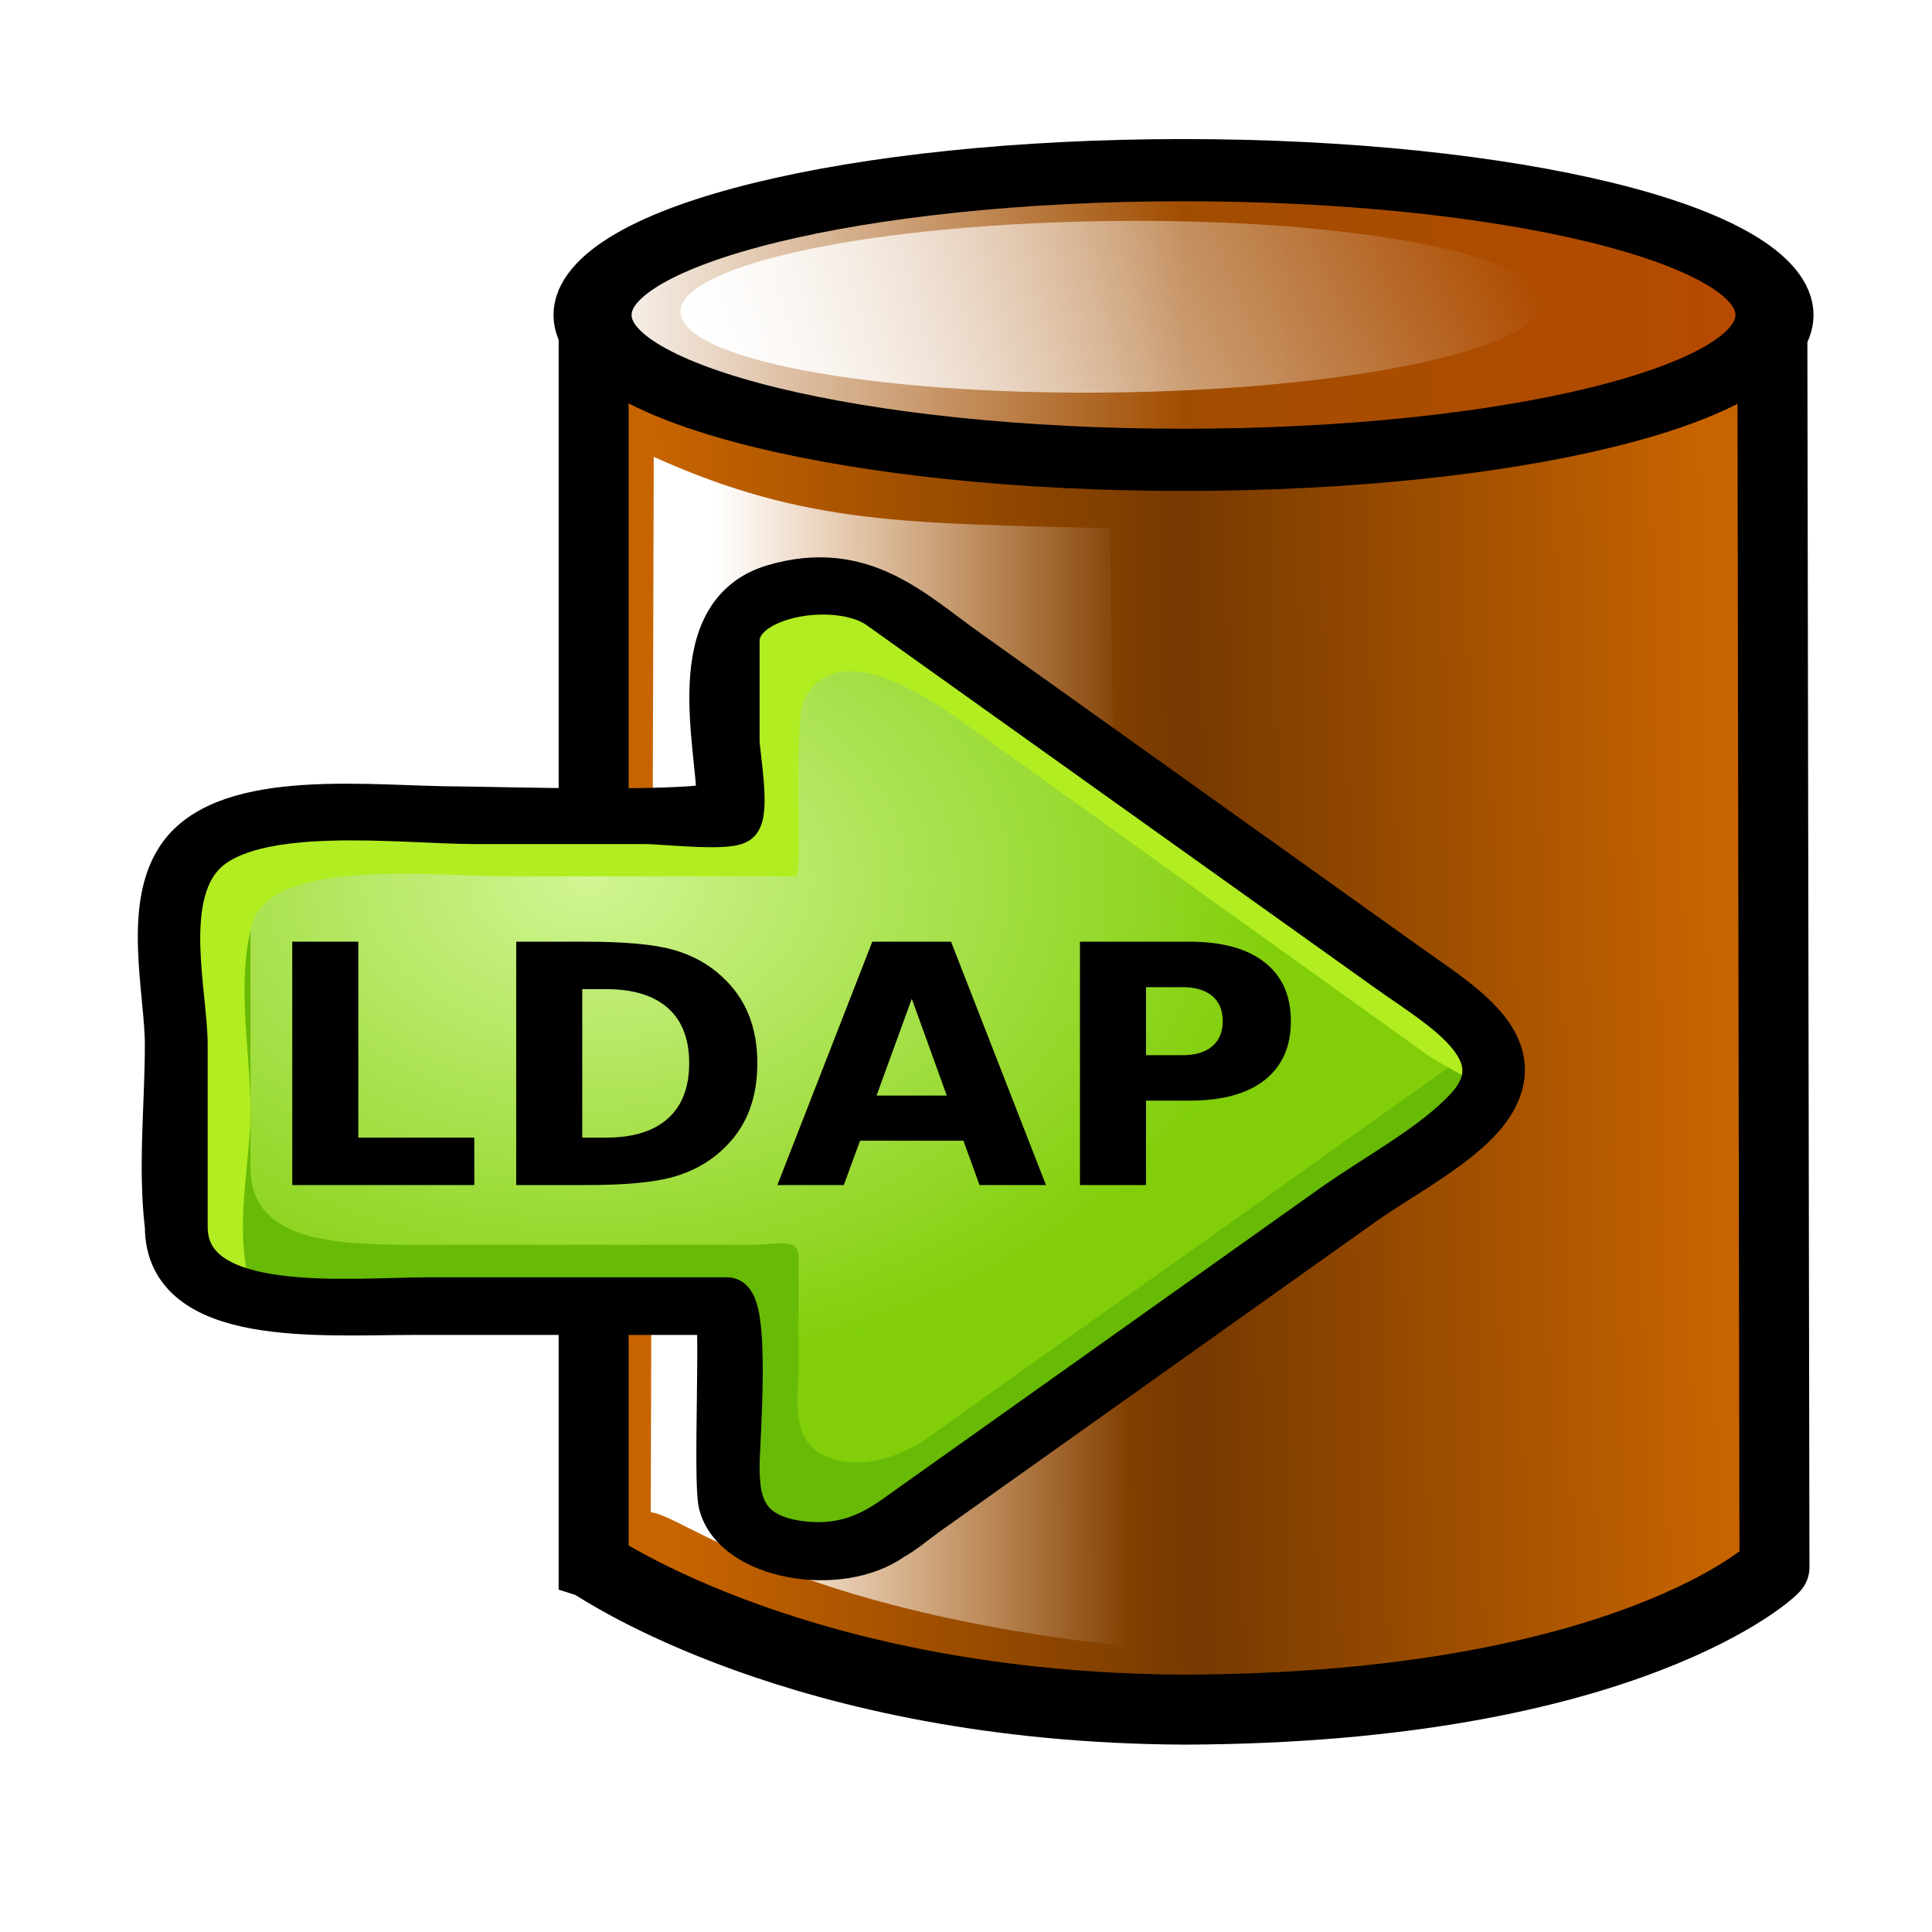
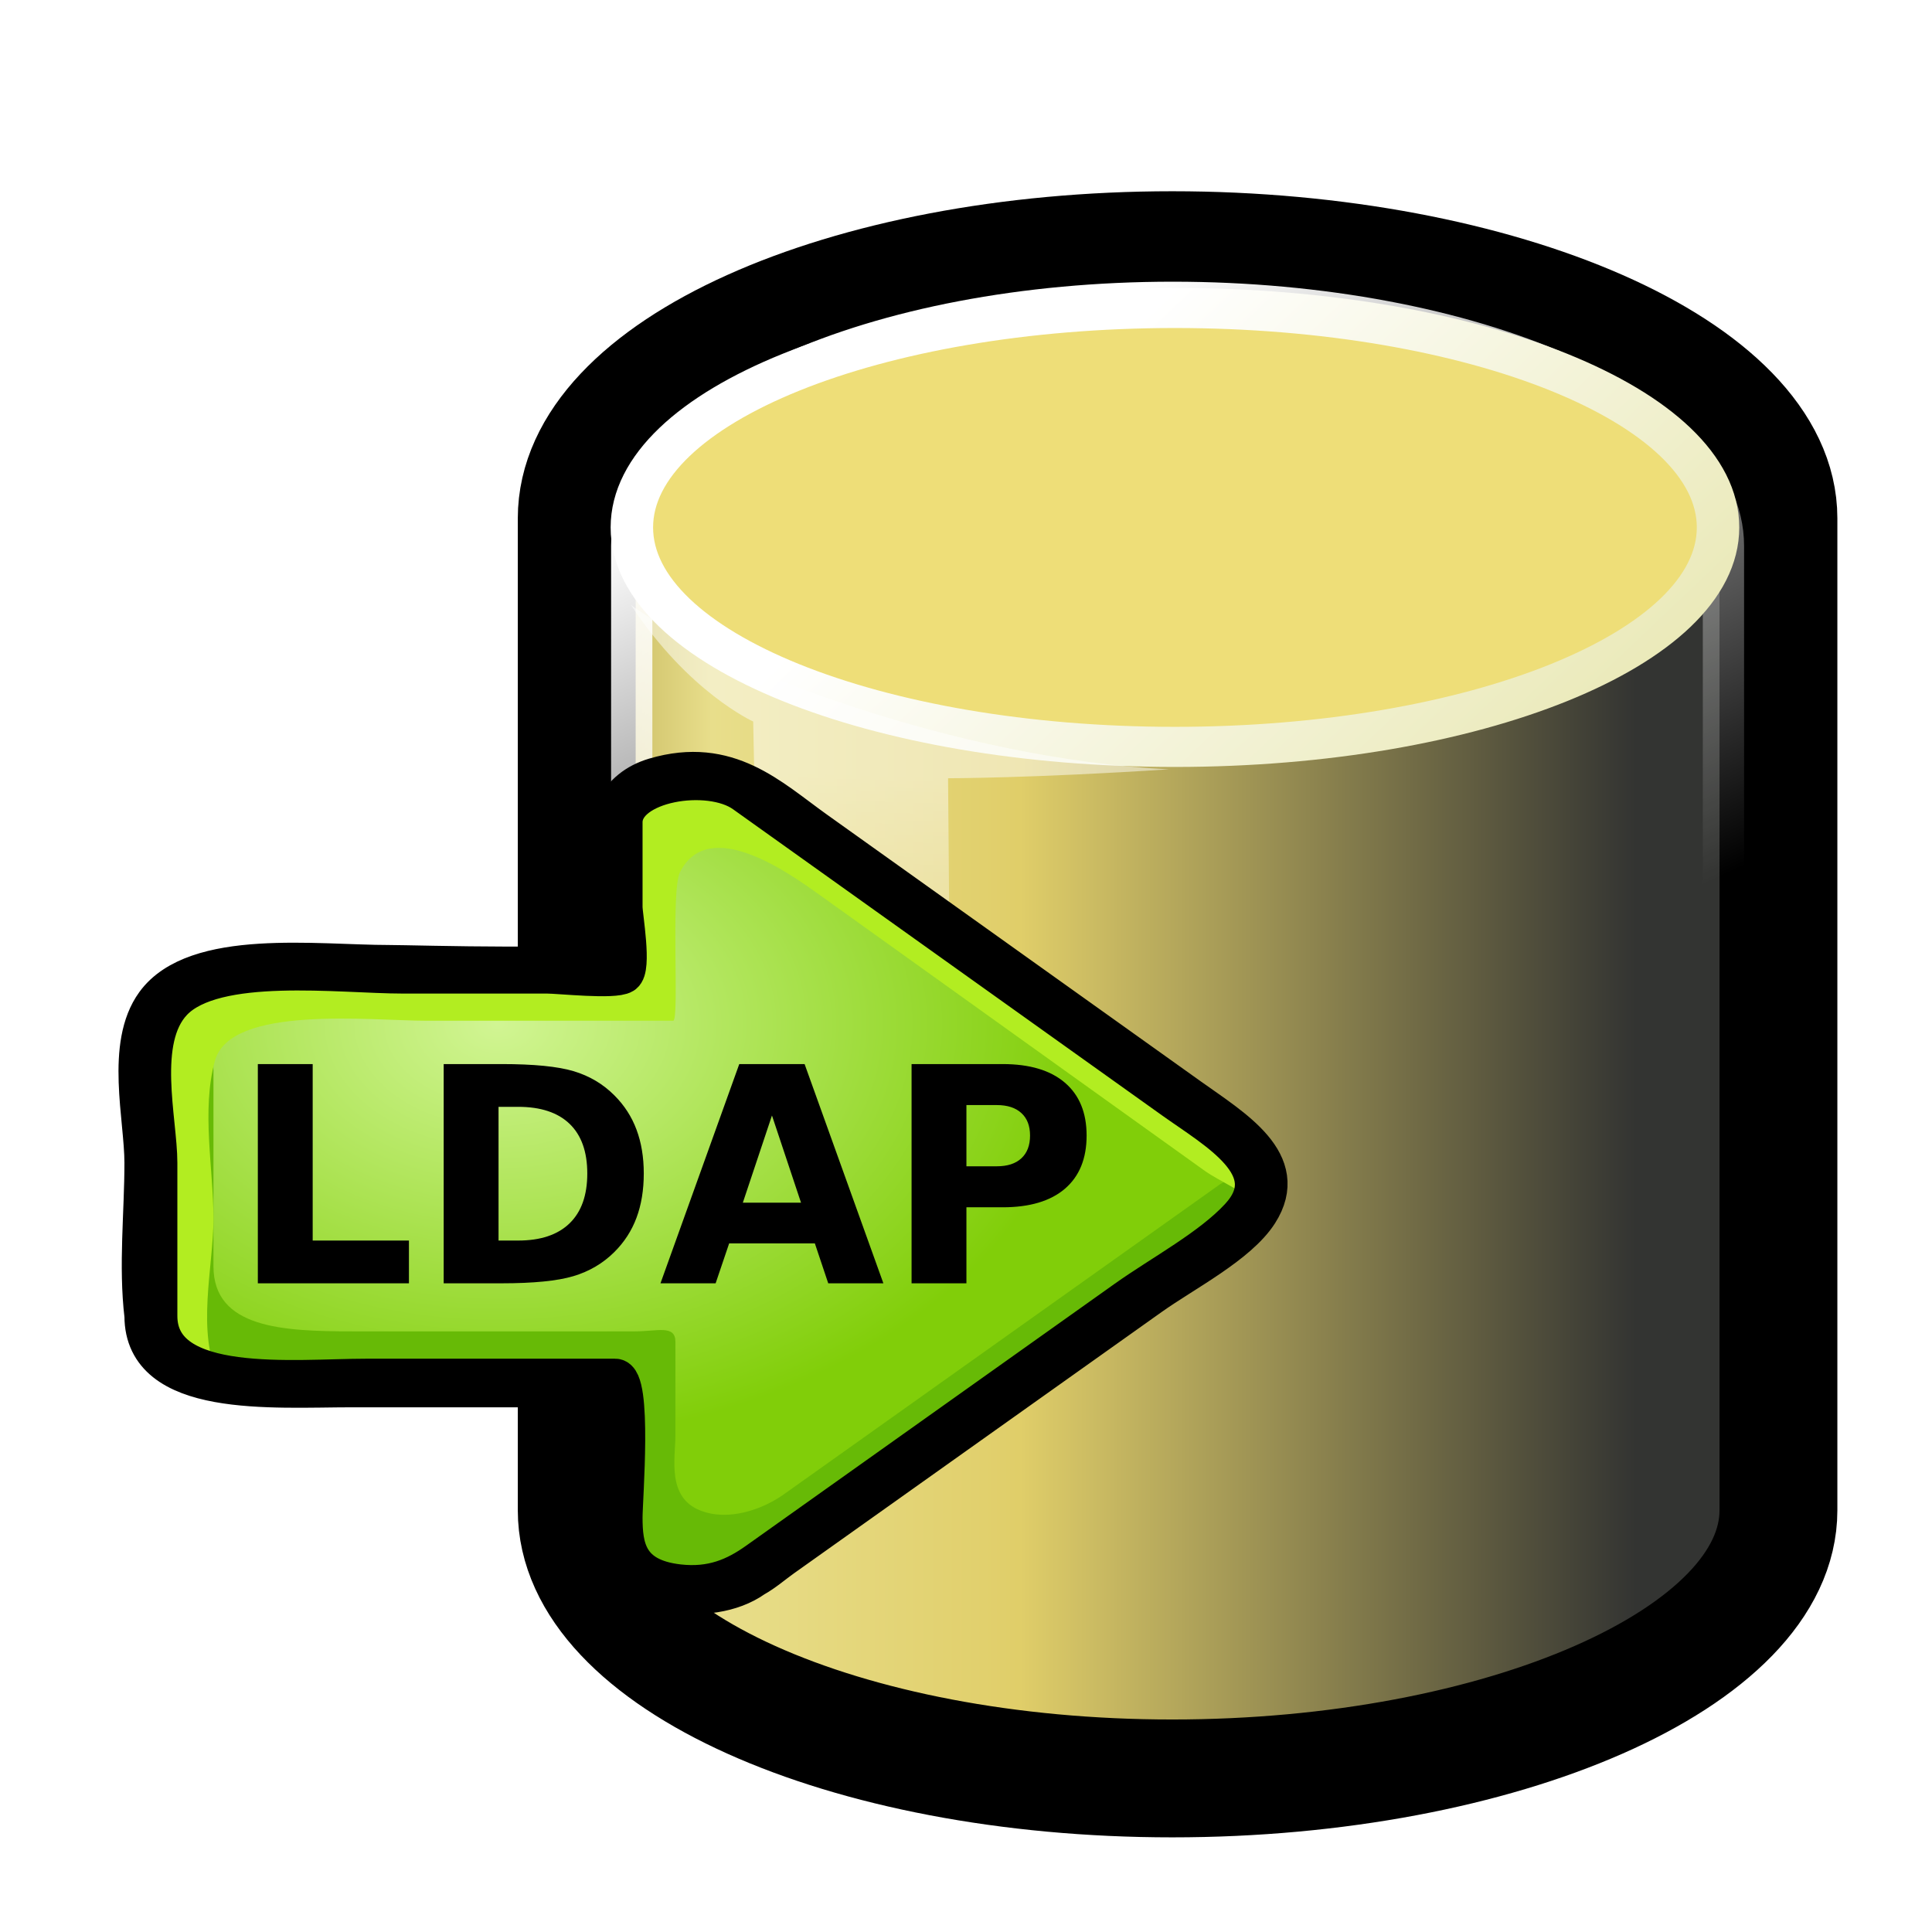
<svg xmlns="http://www.w3.org/2000/svg" xmlns:xlink="http://www.w3.org/1999/xlink" width="400" height="400" id="svg2" version="1.0">
  <defs id="defs4">
+     <linearGradient y2="18.66" x2="22.096" y1="15.407" x1="18.113" gradientUnits="userSpaceOnUse" id="aigrd13">
+       <stop id="stop13090" style="stop-color:#f5ff4a;stop-opacity:1;" offset="0" />
+       <stop id="stop13092" style="stop-color:#b6c01a;stop-opacity:1;" offset="1" />
+     </linearGradient>
+     <linearGradient y2="18.917" x2="21.569" y1="16.734" x1="16.9" gradientUnits="userSpaceOnUse" id="aigrd12">
+       <stop id="stop13083" style="stop-color:#E8F066" offset="0" />
+       <stop id="stop13085" style="stop-color:#777A34" offset="1" />
+     </linearGradient>
+     <linearGradient y2="17.34" x2="23.265" y1="14.136" x1="19.654" gradientUnits="userSpaceOnUse" id="aigrd11">
+       <stop id="stop13076" style="stop-color:#3fa6cc;stop-opacity:1;" offset="0" />
+       <stop id="stop13078" style="stop-color:#0092ab;stop-opacity:1;" offset="1" />
+     </linearGradient>
+     <linearGradient y2="17.762" x2="23.486" y1="16.037" x1="20.353" gradientUnits="userSpaceOnUse" id="aigrd10">
+       <stop id="stop13069" style="stop-color:#2C7894" offset="0" />
+       <stop id="stop13071" style="stop-color:#0E3D47" offset="1" />
+     </linearGradient>
+     <linearGradient y2="18.017" x2="22.076" y1="14.652" x1="19.734" gradientUnits="userSpaceOnUse" id="aigrd9">
+       <stop id="stop13062" style="stop-color:#ea3c11;stop-opacity:1;" offset="0" />
+       <stop id="stop13064" style="stop-color:#803926" offset="1" />
+     </linearGradient>
+     <linearGradient y2="18.537" x2="22.206" y1="15.31" x1="19.96" gradientUnits="userSpaceOnUse" id="aigrd8">
+       <stop id="stop13055" style="stop-color:#dd6d52;stop-opacity:1;" offset="0" />
+       <stop id="stop13057" style="stop-color:#803926" offset="1" />
+     </linearGradient>
+     <linearGradient id="linearGradient6924">
+       <stop id="stop6926" offset="0" style="stop-color:#ffffff;stop-opacity:1;" />
+       <stop id="stop6928" offset="1" style="stop-color:#ffffff;stop-opacity:0;" />
+     </linearGradient>
+     <linearGradient xlink:href="#linearGradient6924" id="linearGradient3577" gradientUnits="userSpaceOnUse" gradientTransform="matrix(8.420009,0,0,9.09547,-16.52702,44.63322)" x1="16.071" y1="19.5" x2="15.786" y2="30" />
+     <linearGradient id="linearGradient6932">
+       <stop style="stop-color:#ffffff;stop-opacity:1;" offset="0" id="stop6934" />
+       <stop style="stop-color:#e7e6ae;stop-opacity:1;" offset="1" id="stop6936" />
+     </linearGradient>
+     <linearGradient xlink:href="#linearGradient6932" id="linearGradient3575" gradientUnits="userSpaceOnUse" x1="24" y1="8.048" x2="36.076" y2="20.095" />
+     <linearGradient id="linearGradient4176">
+       <stop id="stop4178" offset="0" style="stop-color:#ffffff;stop-opacity:1;" />
+       <stop id="stop4180" offset="1" style="stop-color:#ffffff;stop-opacity:0;" />
+     </linearGradient>
+     <linearGradient xlink:href="#linearGradient4176" id="linearGradient3573" gradientUnits="userSpaceOnUse" gradientTransform="matrix(8.420009,0,0,9.09547,-15.32418,20.59522)" x1="18.372" y1="15.015" x2="25.646" y2="31.524" />
+     <linearGradient id="linearGradient4134">
+       <stop id="stop4136" offset="0" style="stop-color:#88710c;stop-opacity:1;" />
+       <stop style="stop-color:#e8de8b;stop-opacity:1;" offset="0.25" id="stop4148" />
+       <stop style="stop-color:#e0ce69;stop-opacity:1;" offset="0.5" id="stop4142" />
+       <stop id="stop4138" offset="1" style="stop-color:#333432;stop-opacity:1;" />
+     </linearGradient>
+     <linearGradient xlink:href="#linearGradient4134" id="linearGradient3571" gradientUnits="userSpaceOnUse" gradientTransform="matrix(8.641262,0,0,9.334471,-20.64847,14.20949)" x1="9.303" y1="26.719" x2="38.826" y2="26.719" />
    <linearGradient id="linearGradient13881">
      <stop id="stop13883" offset="0" style="stop-color:#c86400;stop-opacity:1;" />
      <stop style="stop-color:#763900;stop-opacity:1;" offset="0.5" id="stop13885" />
      <stop id="stop13887" offset="1" style="stop-color:#c86400;stop-opacity:1;" />
-     </linearGradient>
-     <linearGradient id="linearGradient13873">
-       <stop style="stop-color:white;stop-opacity:1;" offset="0" id="stop13875" />
-       <stop style="stop-color:white;stop-opacity:0;" offset="1" id="stop13877" />
    </linearGradient>
    <marker orient="auto" refY="0" refX="0" id="Arrow2Lstart" style="overflow:visible">
      <path id="path4920" style="font-size:12px;fill-rule:evenodd;stroke-width:0.625;stroke-linejoin:round" d="M 8.719,4.034 L -2.207,0.016 L 8.719,-4.002 C 6.973,-1.63 6.983,1.616 8.719,4.034 z " transform="matrix(1.1,0,0,1.1,1.1,0)" />
    </marker>
    <linearGradient id="linearGradient2969">
      <stop style="stop-color:#b84a00;stop-opacity:1;" offset="0" id="stop2971" />
      <stop id="stop12101" offset="0.5" style="stop-color:#a14d00;stop-opacity:1;" />
      <stop style="stop-color:white;stop-opacity:1;" offset="1" id="stop2973" />
    </linearGradient>
    <linearGradient gradientTransform="translate(-2.813803,0)" gradientUnits="userSpaceOnUse" y2="607.078" x2="381.77" y1="608.158" x1="204.001" id="linearGradient3198" xlink:href="#linearGradient3169" />
    <linearGradient gradientUnits="userSpaceOnUse" y2="607.078" x2="378.956" y1="608.158" x1="201.187" id="linearGradient3190" xlink:href="#linearGradient3169" />
    <linearGradient gradientTransform="translate(362.9805,113.959)" gradientUnits="userSpaceOnUse" y2="699.923" x2="229.238" y1="558.12" x1="219.433" id="linearGradient3175" xlink:href="#linearGradient3169" />
    <linearGradient id="linearGradient2232">
      <stop id="stop2234" offset="0" style="stop-color:#0030ff;stop-opacity:1;" />
      <stop id="stop2236" offset="1" style="stop-color:#02116f;stop-opacity:1;" />
    </linearGradient>
    <linearGradient id="linearGradient2244">
      <stop style="stop-color:#6fff58;stop-opacity:1;" offset="0" id="stop2246" />
      <stop style="stop-color:#327e29;stop-opacity:1;" offset="1" id="stop2248" />
    </linearGradient>
    <linearGradient id="linearGradient2250">
      <stop id="stop2252" offset="0" style="stop-color:#ff0000;stop-opacity:1;" />
      <stop id="stop2254" offset="1" style="stop-color:#850000;stop-opacity:1;" />
    </linearGradient>
    <linearGradient id="linearGradient3169">
      <stop id="stop3171" offset="0" style="stop-color:#4d93ff;stop-opacity:1;" />
      <stop id="stop3173" offset="1" style="stop-color:#3470ac;stop-opacity:1;" />
    </linearGradient>
    <linearGradient y2="357.373" x2="557.692" y1="251.871" x1="512.316" gradientTransform="translate(-62.60711,270.1251)" gradientUnits="userSpaceOnUse" id="linearGradient2030" xlink:href="#linearGradient2244" />
    <linearGradient y2="432.353" x2="702.091" y1="346.532" x1="528.292" gradientTransform="translate(-47.48293,293.6907)" gradientUnits="userSpaceOnUse" id="linearGradient2028" xlink:href="#linearGradient2250" />
    <linearGradient y2="343.987" x2="551.77" y1="435.436" x1="434.732" gradientTransform="translate(-81.60028,294.7458)" gradientUnits="userSpaceOnUse" id="linearGradient2026" xlink:href="#linearGradient2232" />
    <linearGradient gradientTransform="translate(-81.60028,294.7458)" gradientUnits="userSpaceOnUse" y2="343.987" x2="551.77" y1="435.436" x1="434.732" id="linearGradient2242" xlink:href="#linearGradient2232" />
    <linearGradient gradientTransform="translate(-47.48293,293.6907)" gradientUnits="userSpaceOnUse" y2="432.353" x2="702.091" y1="346.532" x1="528.292" id="linearGradient2240" xlink:href="#linearGradient2250" />
    <linearGradient gradientTransform="translate(-62.60711,270.1251)" gradientUnits="userSpaceOnUse" y2="357.373" x2="557.692" y1="251.871" x1="512.316" id="linearGradient2238" xlink:href="#linearGradient2244" />
    <linearGradient id="linearGradient2017">
      <stop id="stop2019" offset="0" style="stop-color:#0030ff;stop-opacity:1;" />
      <stop id="stop2021" offset="1" style="stop-color:#02116f;stop-opacity:1;" />
    </linearGradient>
    <linearGradient id="linearGradient2011">
      <stop style="stop-color:#6fff58;stop-opacity:1;" offset="0" id="stop2013" />
      <stop style="stop-color:#327e29;stop-opacity:1;" offset="1" id="stop2015" />
    </linearGradient>
    <linearGradient id="linearGradient2005">
      <stop id="stop2007" offset="0" style="stop-color:#ff0000;stop-opacity:1;" />
      <stop id="stop2009" offset="1" style="stop-color:#850000;stop-opacity:1;" />
    </linearGradient>
-     <linearGradient xlink:href="#linearGradient13881" id="linearGradient2975" x1="302.256" y1="444.029" x2="439.599" y2="442.164" gradientUnits="userSpaceOnUse" spreadMethod="pad" gradientTransform="matrix(-1.585632,0,0,-1.323418,834.312,794.4793)" />
    <radialGradient cx="42.786" cy="42.189" gradientUnits="userSpaceOnUse" id="XMLID_2_" r="69.833" gradientTransform="matrix(1.11456,0,0,0.79531,241.7787,436.9974)">
      <stop id="stop6" offset="0" style="stop-color:#D1F593" />
      <stop id="stop8" offset="1" style="stop-color:#81CE09" />
    </radialGradient>
-     <linearGradient xlink:href="#linearGradient2969" id="linearGradient5876" x1="280.404" y1="298.076" x2="433.882" y2="298.076" gradientUnits="userSpaceOnUse" />
-     <radialGradient xlink:href="#XMLID_2_" id="radialGradient11214" gradientUnits="userSpaceOnUse" gradientTransform="matrix(1.11456,0,0,0.79531,241.7787,436.9974)" cx="42.786" cy="42.189" r="69.833" />
-     <linearGradient xlink:href="#linearGradient13873" id="linearGradient13879" x1="308.47" y1="349.701" x2="342.574" y2="349.701" gradientUnits="userSpaceOnUse" />
-     <linearGradient xlink:href="#linearGradient13873" id="linearGradient15670" x1="321.651" y1="448.169" x2="378.762" y2="448.169" gradientUnits="userSpaceOnUse" gradientTransform="matrix(1.504496,0,0,1.504496,-335.6672,-496.0435)" />
-     <radialGradient xlink:href="#XMLID_2_" id="radialGradient2057" gradientUnits="userSpaceOnUse" gradientTransform="matrix(1.11456,0,0,0.79531,241.7787,436.9974)" cx="42.786" cy="42.189" r="69.833" />
-     <radialGradient xlink:href="#XMLID_2_" id="radialGradient2065" gradientUnits="userSpaceOnUse" gradientTransform="matrix(2.067455,0,0,1.474102,33.16588,120.0211)" cx="42.786" cy="42.189" r="69.833" />
+     <linearGradient gradientUnits="userSpaceOnUse" y2="758.887" x2="164.147" y1="835.489" x1="13.928" id="linearGradient3208" xlink:href="#linearGradient2232" />
+     <linearGradient gradientTransform="translate(-2.813803,0)" gradientUnits="userSpaceOnUse" y2="607.078" x2="381.77" y1="608.158" x1="204.001" id="linearGradient2165" xlink:href="#linearGradient3169" />
+     <linearGradient gradientUnits="userSpaceOnUse" y2="607.078" x2="378.956" y1="608.158" x1="201.187" id="linearGradient2163" xlink:href="#linearGradient3169" />
+     <linearGradient gradientTransform="translate(362.9805,113.959)" gradientUnits="userSpaceOnUse" y2="699.923" x2="229.238" y1="558.12" x1="219.433" id="linearGradient2161" xlink:href="#linearGradient3169" />
+     <linearGradient y2="357.373" x2="557.692" y1="251.871" x1="512.316" gradientTransform="translate(-62.60711,270.1251)" gradientUnits="userSpaceOnUse" id="linearGradient2280" xlink:href="#linearGradient2244" />
+     <linearGradient y2="432.353" x2="702.091" y1="346.532" x1="528.292" gradientTransform="translate(-47.48293,293.6907)" gradientUnits="userSpaceOnUse" id="linearGradient2273" xlink:href="#linearGradient2250" />
+     <linearGradient y2="343.987" x2="551.77" y1="435.436" x1="434.732" gradientTransform="translate(-81.60028,294.7458)" gradientUnits="userSpaceOnUse" id="linearGradient2266" xlink:href="#linearGradient2232" />
+     <linearGradient id="linearGradient2152">
+       <stop id="stop2154" offset="0" style="stop-color:#0030ff;stop-opacity:1;" />
+       <stop id="stop2156" offset="1" style="stop-color:#02116f;stop-opacity:1;" />
+     </linearGradient>
+     <linearGradient id="linearGradient2146">
+       <stop style="stop-color:#6fff58;stop-opacity:1;" offset="0" id="stop2148" />
+       <stop style="stop-color:#327e29;stop-opacity:1;" offset="1" id="stop2150" />
+     </linearGradient>
+     <linearGradient id="linearGradient2140">
+       <stop id="stop2142" offset="0" style="stop-color:#ff0000;stop-opacity:1;" />
+       <stop id="stop2144" offset="1" style="stop-color:#850000;stop-opacity:1;" />
+     </linearGradient>
+     <linearGradient id="linearGradient2134">
+       <stop id="stop2136" offset="0" style="stop-color:#4d93ff;stop-opacity:1;" />
+       <stop id="stop2138" offset="1" style="stop-color:#3470ac;stop-opacity:1;" />
+     </linearGradient>
+     <radialGradient xlink:href="#XMLID_2_" id="radialGradient4654" gradientUnits="userSpaceOnUse" gradientTransform="matrix(2.067455,0,0,1.474102,33.16588,120.0211)" cx="42.786" cy="42.189" r="69.833" />
  </defs>
  <g id="layer1">
-     <path style="fill:url(#linearGradient2975);fill-opacity:1;fill-rule:evenodd;stroke:black;stroke-width:14.486;stroke-linecap:butt;stroke-linejoin:miter;stroke-miterlimit:4;stroke-opacity:1" d="M 367.385,324.491 C 367.587,324.782 337.048,353.632 245.3,353.962 C 165.697,353.61 123.7,324.345 122.905,324.054 L 122.905,67.14 L 366.948,67.14 L 367.385,324.491 z " id="rect2080" />
-     <path style="opacity:1;fill:url(#linearGradient5876);fill-opacity:1;stroke:black;stroke-width:9.813;stroke-miterlimit:4;stroke-dasharray:none;stroke-opacity:1" id="path2977" d="M 431.429 298.076 A 74.286 22.857 0 1 1  282.857,298.076 A 74.286 22.857 0 1 1  431.429 298.076 z" transform="matrix(-1.64707,0,0,-1.311976,833.2739,456.2853)" />
-     <path style="opacity:1;fill:url(#linearGradient13879);fill-opacity:1;stroke:none;stroke-width:5;stroke-linejoin:round;stroke-miterlimit:4;stroke-dasharray:none;stroke-opacity:1" id="path8541" d="M 342.574 349.701 A 17.052 13.519 0 1 1  308.47,349.701 A 17.052 13.519 0 1 1  342.574 349.701 z" transform="matrix(5.207405,-0.15592,0.604212,1.300782,-1676.346,-340.6195)" />
-     <path style="fill:url(#linearGradient15670);fill-opacity:1;stroke:none;stroke-width:5;stroke-linecap:round;stroke-linejoin:round;stroke-miterlimit:4;stroke-opacity:1" d="M 135.35,94.578 C 167.025,108.928 188.973,108.239 229.8,109.393 L 233.31,340.842 C 163.14,333.303 141.047,313.505 134.732,313.11 L 135.35,94.578 z " id="rect15662" />
-     <g id="g2067">
-       <path style="fill:url(#radialGradient2065)" id="path10" d="M 150.765,132.52 C 150.765,138.203 150.765,143.884 150.765,149.567 C 150.765,152.133 153.446,167.129 150.765,168.787 C 148.656,170.093 136.785,168.787 134.122,168.787 C 121.388,168.787 108.655,168.787 95.919,168.787 C 79.469,168.787 49.65,164.775 39.647,176.948 C 31.524,186.841 36.492,205.572 36.492,216.323 C 36.492,228.679 34.892,241.629 36.492,253.94 C 36.492,273.627 68.689,270.418 86.994,270.418 C 107.847,270.418 128.699,270.418 149.551,270.418 C 152.105,270.418 150.765,301.95 150.765,305.973 C 150.765,319.93 171.164,326.159 185.283,316.122 C 197.644,307.343 210.002,298.56 222.361,289.774 C 248.665,271.081 278.562,253.231 302.382,232.902 C 319.188,220.878 302.156,209.436 290.293,200.967 C 274.13,189.434 257.964,177.897 241.799,166.362 C 225.919,155.027 210.035,143.691 194.15,132.358 C 183.854,125.009 170.805,115.618 155.663,124.987 C 152.57,126.901 150.765,129.587 150.765,132.52" />
+     <g id="g3561" transform="translate(23.80602,-63)">
+       <path style="fill:url(#linearGradient3571);fill-opacity:1;fill-rule:nonzero;stroke:#000000;stroke-width:24.402;stroke-linecap:butt;stroke-linejoin:miter;marker:none;marker-start:none;marker-mid:none;marker-end:none;stroke-miterlimit:10;stroke-dasharray:none;stroke-dashoffset:0;stroke-opacity:1;visibility:visible;display:block;overflow:visible" d="M 218.899,114.797 C 150.895,114.797 95.6,139.688 95.6,170.307 C 95.6,172.504 95.6,373.405 95.6,375.693 C 95.6,406.312 150.895,431.203 218.899,431.203 C 286.903,431.203 344.4,406.312 344.4,375.693 C 344.4,373.881 344.4,172.12 344.4,170.307 C 344.4,139.688 286.903,114.797 218.899,114.797 z" id="path3068" />
+       <path id="path4174" d="M 219,125.592 C 157.219,125.592 106.985,148.205 106.985,176.022 C 106.985,178.018 106.985,365.427 106.985,367.506 C 106.985,395.323 157.219,417.935 219,417.935 C 280.78,417.935 333.015,395.323 333.015,367.506 C 333.015,365.859 333.015,177.668 333.015,176.022 C 333.015,148.205 280.78,125.592 219,125.592 z" style="fill:none;fill-opacity:1;fill-rule:nonzero;stroke:url(#linearGradient3573);stroke-width:8.542;stroke-linecap:butt;stroke-linejoin:miter;marker:none;marker-start:none;marker-mid:none;marker-end:none;stroke-miterlimit:10;stroke-dasharray:none;stroke-dashoffset:0;stroke-opacity:1;visibility:visible;display:block;overflow:visible" />
+       <path style="fill:#eede78;fill-opacity:1;fill-rule:nonzero;stroke:url(#linearGradient3575);stroke-width:1.005;stroke-linecap:butt;stroke-linejoin:miter;marker:none;marker-start:none;marker-mid:none;marker-end:none;stroke-miterlimit:10;stroke-dasharray:none;stroke-dashoffset:0;stroke-opacity:1;visibility:visible;display:block;overflow:visible" id="path3364" d="M 36.857,14.071 A 12.857,5.5 0 1 1 11.143,14.071 A 12.857,5.5 0 1 1 36.857,14.071 z" transform="matrix(8.745416,0,0,8.261409,9.564222,55.95243)" />
+       <path style="opacity:0.494;fill:url(#linearGradient3577);fill-opacity:1;fill-rule:nonzero;stroke:none;stroke-width:1;stroke-linecap:butt;stroke-linejoin:miter;marker:none;marker-start:none;marker-mid:none;marker-end:none;stroke-miterlimit:4;stroke-dasharray:none;stroke-dashoffset:0;stroke-opacity:1;visibility:visible;display:block;overflow:visible" d="M 132.133,212.382 L 135.144,357.648 L 173.686,368.775 L 172.481,224.127 C 172.481,224.127 189.946,224.127 218.25,222.273 C 174.276,220.256 123.963,200.856 106.84,188.274 C 118.786,206.38 132.133,212.382 132.133,212.382 z" id="path6922" />
+     </g>
+     <g id="g4635" transform="matrix(0.8428311,0,0,0.8428311,0.4842227,58.42088)">
+       <path style="fill:url(#radialGradient4654)" id="path10" d="M 150.765,132.52 C 150.765,138.203 150.765,143.884 150.765,149.567 C 150.765,152.133 153.446,167.129 150.765,168.787 C 148.656,170.093 136.785,168.787 134.122,168.787 C 121.388,168.787 108.655,168.787 95.919,168.787 C 79.469,168.787 49.65,164.775 39.647,176.948 C 31.524,186.841 36.492,205.572 36.492,216.323 C 36.492,228.679 34.892,241.629 36.492,253.94 C 36.492,273.627 68.689,270.418 86.994,270.418 C 107.847,270.418 128.699,270.418 149.551,270.418 C 152.105,270.418 150.765,301.95 150.765,305.973 C 150.765,319.93 171.164,326.159 185.283,316.122 C 197.644,307.343 210.002,298.56 222.361,289.774 C 248.665,271.081 278.562,253.231 302.382,232.902 C 319.188,220.878 302.156,209.436 290.293,200.967 C 274.13,189.434 257.964,177.897 241.799,166.362 C 225.919,155.027 210.035,143.691 194.15,132.358 C 183.854,125.009 170.805,115.618 155.663,124.987 C 152.57,126.901 150.765,129.587 150.765,132.52" />
      <path style="fill:#67ba06" id="path12" d="M 36.492,185.269 C 36.492,197.809 36.492,210.35 36.492,222.887 C 36.492,233.636 31.522,252.369 39.647,262.256 C 49.652,274.432 79.462,270.418 95.911,270.418 C 107.805,270.418 119.699,270.418 131.589,270.418 C 134.628,270.418 148.383,268.92 150.763,270.418 C 153.12,271.901 150.763,284.985 150.763,287.217 C 150.763,294.22 150.763,301.224 150.763,308.226 C 150.763,324.225 175.853,322.825 187.503,314.545 C 218.608,292.439 249.713,270.332 280.82,248.224 C 292.1,240.208 313.62,229.666 308.061,216.55 C 307.406,217.431 300.358,220.716 298.972,221.702 C 292.634,226.211 286.287,230.719 279.95,235.225 C 262.335,247.743 244.727,260.263 227.116,272.781 C 215.389,281.115 203.667,289.45 191.944,297.783 C 186.885,301.378 178.485,304.5 171.46,301.735 C 163.174,298.477 165.336,288.912 165.336,283.245 C 165.336,275.59 165.336,267.935 165.336,260.28 C 165.336,256.07 160.879,257.729 155.433,257.729 C 132.284,257.729 109.137,257.729 85.987,257.729 C 68.931,257.729 51.86,256.975 51.86,241.73 C 51.86,225.708 51.86,209.683 51.86,193.661 C 51.86,186.332 49.621,176.588 53.259,169.496 C 43.485,171.492 36.492,178.002 36.492,185.269" />
      <path style="fill:#b2ed21" id="path14" d="M 53.264,269.321 C 47.535,258.122 51.864,241.685 51.864,230.092 C 51.864,217.785 48.854,203.413 52.222,191.254 C 56.032,177.473 90.281,181.426 104.357,181.426 C 124.5,181.426 144.645,181.426 164.788,181.426 C 166.376,181.426 164.129,149.577 166.459,144.945 C 173.503,130.955 193.259,145.143 200.919,150.631 C 232.487,173.245 264.055,195.858 295.619,218.472 C 298.15,220.287 306.465,224.245 308.063,226.401 C 314.001,212.381 287.295,199.231 275.393,190.709 C 253.118,174.759 230.844,158.808 208.569,142.858 C 197.797,135.145 182.887,119.064 165.136,121.498 C 142.183,124.642 150.765,156.563 150.765,168.403 C 131.469,168.403 112.18,168.4 92.884,168.4 C 73.946,168.398 36.492,164.044 36.492,184.88 C 34.708,198.608 36.492,213.05 36.492,226.83 C 36.492,239.801 29.912,264.554 53.264,269.321" />
-       <path style="fill:#000007;fill-opacity:1;stroke:black;stroke-width:9.271;stroke-miterlimit:4;stroke-dasharray:none;stroke-opacity:1" id="path16" d="M 160.219,121.478 C 141.199,127.088 148.898,154.49 148.898,166.085 C 148.898,168.961 100.873,167.456 94.964,167.456 C 77.234,167.456 47.388,163.392 37.417,177.089 C 29.918,187.393 34.626,205.313 34.626,216.324 C 34.626,228.707 33.16,241.595 34.626,253.942 C 34.626,274.408 66.454,271.75 85.795,271.75 C 106.695,271.75 127.593,271.75 148.493,271.75 C 149.766,271.75 148.087,306.614 149.243,311.271 C 152.022,322.476 173.79,326.21 184.743,318.391 C 187.297,316.961 189.507,315.005 191.802,313.373 C 205.984,303.295 220.167,293.213 234.348,283.133 C 250.28,271.811 266.207,260.491 282.139,249.167 C 290.432,243.275 303.715,236.521 308.733,228.668 C 316.742,216.125 302.539,207.832 291.612,200.032 C 276.185,189.021 260.753,178.008 245.324,166.996 C 230.132,156.157 214.947,145.315 199.755,134.476 C 188.723,126.597 178.303,116.144 160.219,121.478 M 38.359,253.94 C 38.359,241.4 38.359,228.86 38.359,216.323 C 38.359,205.882 33.114,186.168 41.992,176.804 C 52.201,166.037 83.039,170.117 98.398,170.117 C 110.21,170.117 122.015,170.117 133.826,170.117 C 136.82,170.117 150.273,171.59 152.632,170.117 C 154.956,168.666 152.632,155.678 152.632,153.48 C 152.632,146.548 152.632,139.613 152.632,132.681 C 152.632,122.986 173.534,119.527 182.157,125.68 C 185.283,127.912 188.409,130.142 191.535,132.371 C 223.537,155.209 255.539,178.048 287.544,200.886 C 298.135,208.448 314.832,217.595 303.767,229.584 C 296.764,237.172 284.839,243.487 275.918,249.826 C 245.731,271.279 215.546,292.733 185.36,314.184 C 180.036,317.969 174.292,320.52 166.116,319.588 C 153.626,318.162 152.632,310.683 152.632,303.429 C 152.632,298.964 155.057,269.082 150.556,269.082 C 130.171,269.082 109.782,269.082 89.397,269.082 C 72.092,269.087 38.359,272.936 38.359,253.94" />
-       <text transform="scale(1.026086,0.974577)" id="text4974" y="251.756" x="52.453" style="font-size:70.917px;font-style:normal;font-variant:normal;font-weight:bold;font-stretch:normal;text-align:start;line-height:125%;writing-mode:lr-tb;text-anchor:start;fill:black;fill-opacity:1;stroke:none;stroke-width:1px;stroke-linecap:butt;stroke-linejoin:miter;stroke-opacity:1;font-family:Bitstream Vera Sans" xml:space="preserve">
-         <tspan y="251.756" x="52.453" id="tspan4976">LDAP</tspan>
-       </text>
+       <path style="fill:#000007;fill-opacity:1;stroke:#000000;stroke-width:9.271;stroke-miterlimit:4;stroke-dasharray:none;stroke-opacity:1" id="path16" d="M 160.219,121.478 C 141.199,127.088 148.898,154.49 148.898,166.085 C 148.898,168.961 100.873,167.456 94.964,167.456 C 77.234,167.456 47.388,163.392 37.417,177.089 C 29.918,187.393 34.626,205.313 34.626,216.324 C 34.626,228.707 33.16,241.595 34.626,253.942 C 34.626,274.408 66.454,271.75 85.795,271.75 C 106.695,271.75 127.593,271.75 148.493,271.75 C 149.766,271.75 148.087,306.614 149.243,311.271 C 152.022,322.476 173.79,326.21 184.743,318.391 C 187.297,316.961 189.507,315.005 191.802,313.373 C 205.984,303.295 220.167,293.213 234.348,283.133 C 250.28,271.811 266.207,260.491 282.139,249.167 C 290.432,243.275 303.715,236.521 308.733,228.668 C 316.742,216.125 302.539,207.832 291.612,200.032 C 276.185,189.021 260.753,178.008 245.324,166.996 C 230.132,156.157 214.947,145.315 199.755,134.476 C 188.723,126.597 178.303,116.144 160.219,121.478 M 38.359,253.94 C 38.359,241.4 38.359,228.86 38.359,216.323 C 38.359,205.882 33.114,186.168 41.992,176.804 C 52.201,166.037 83.039,170.117 98.398,170.117 C 110.21,170.117 122.015,170.117 133.826,170.117 C 136.82,170.117 150.273,171.59 152.632,170.117 C 154.956,168.666 152.632,155.678 152.632,153.48 C 152.632,146.548 152.632,139.613 152.632,132.681 C 152.632,122.986 173.534,119.527 182.157,125.68 C 185.283,127.912 188.409,130.142 191.535,132.371 C 223.537,155.209 255.539,178.048 287.544,200.886 C 298.135,208.448 314.832,217.595 303.767,229.584 C 296.764,237.172 284.839,243.487 275.918,249.826 C 245.731,271.279 215.546,292.733 185.36,314.184 C 180.036,317.969 174.292,320.52 166.116,319.588 C 153.626,318.162 152.632,310.683 152.632,303.429 C 152.632,298.964 155.057,269.082 150.556,269.082 C 130.171,269.082 109.782,269.082 89.397,269.082 C 72.092,269.087 38.359,272.936 38.359,253.94" />
    </g>
+     <text xml:space="preserve" style="font-size:61.318px;font-style:normal;font-variant:normal;font-weight:bold;font-stretch:normal;text-align:start;line-height:125%;writing-mode:lr-tb;text-anchor:start;fill:#000000;fill-opacity:1;stroke:none;stroke-width:1px;stroke-linecap:butt;stroke-linejoin:miter;stroke-opacity:1;font-family:Bitstream Vera Sans" x="48.579" y="261.671" id="text4974" transform="scale(0.9848578,1.015375)">
+       <tspan id="tspan4976" x="48.579" y="261.671">LDAP</tspan>
+     </text>
  </g>
</svg>
